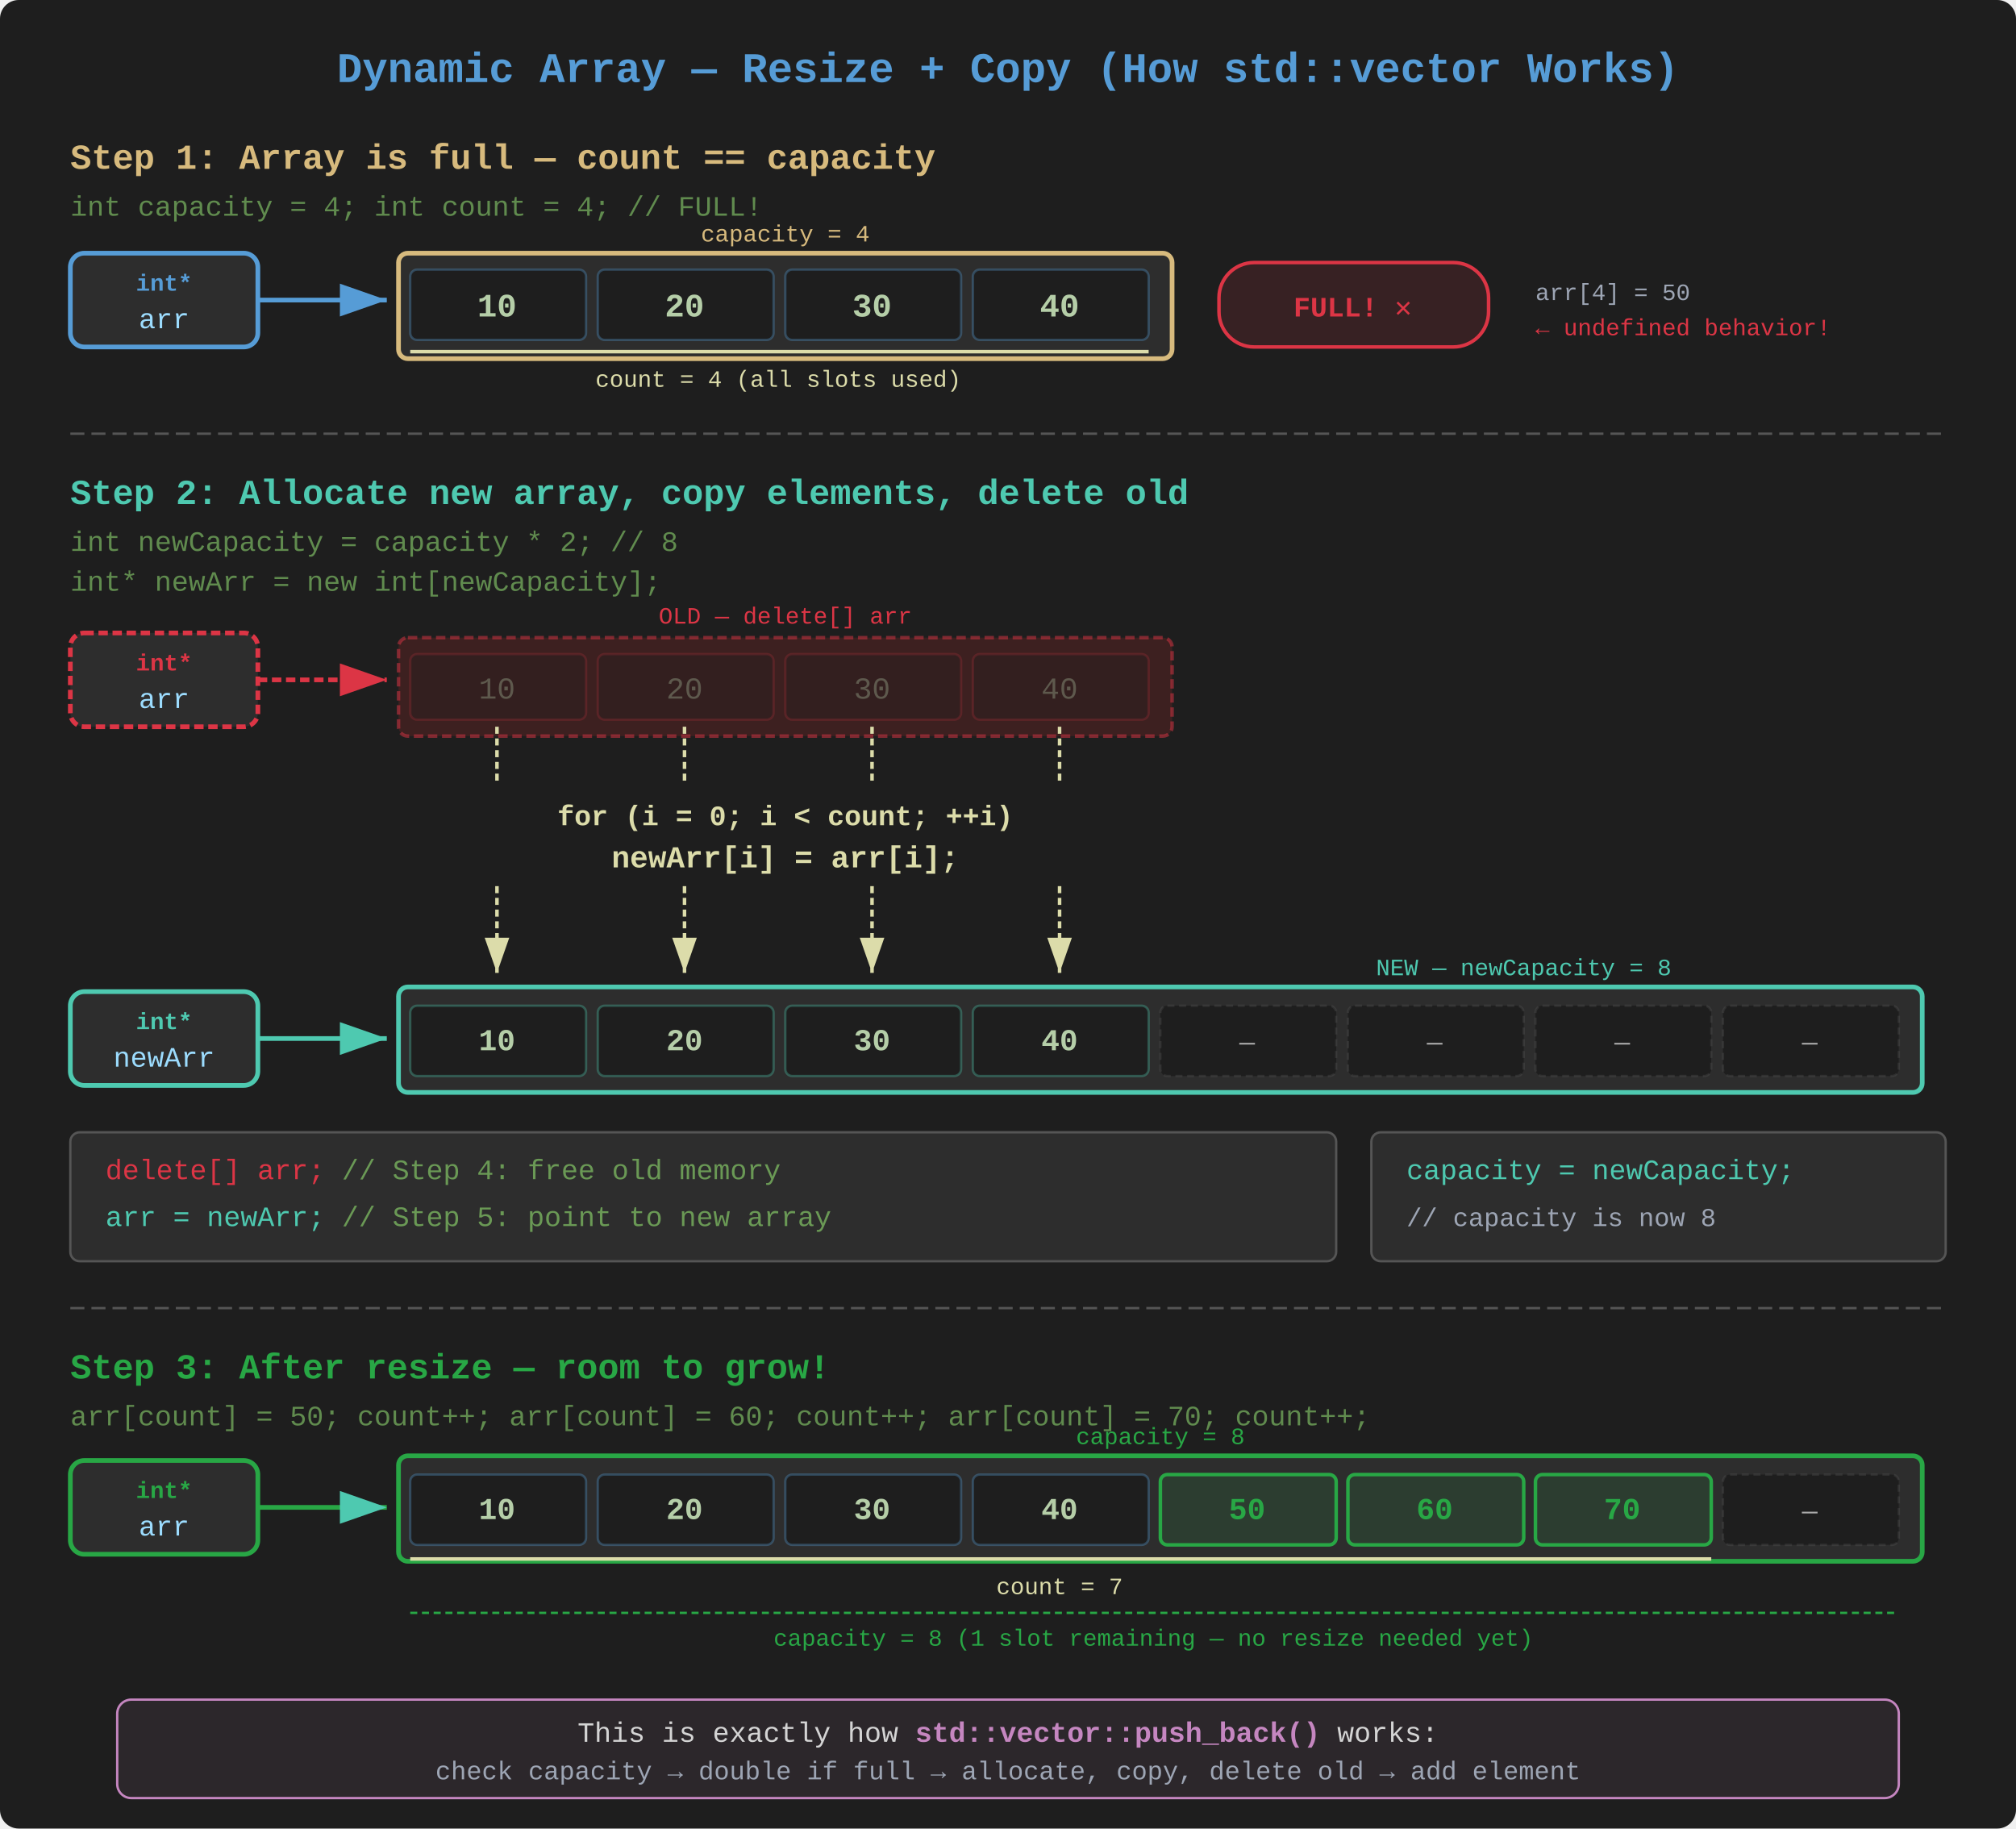
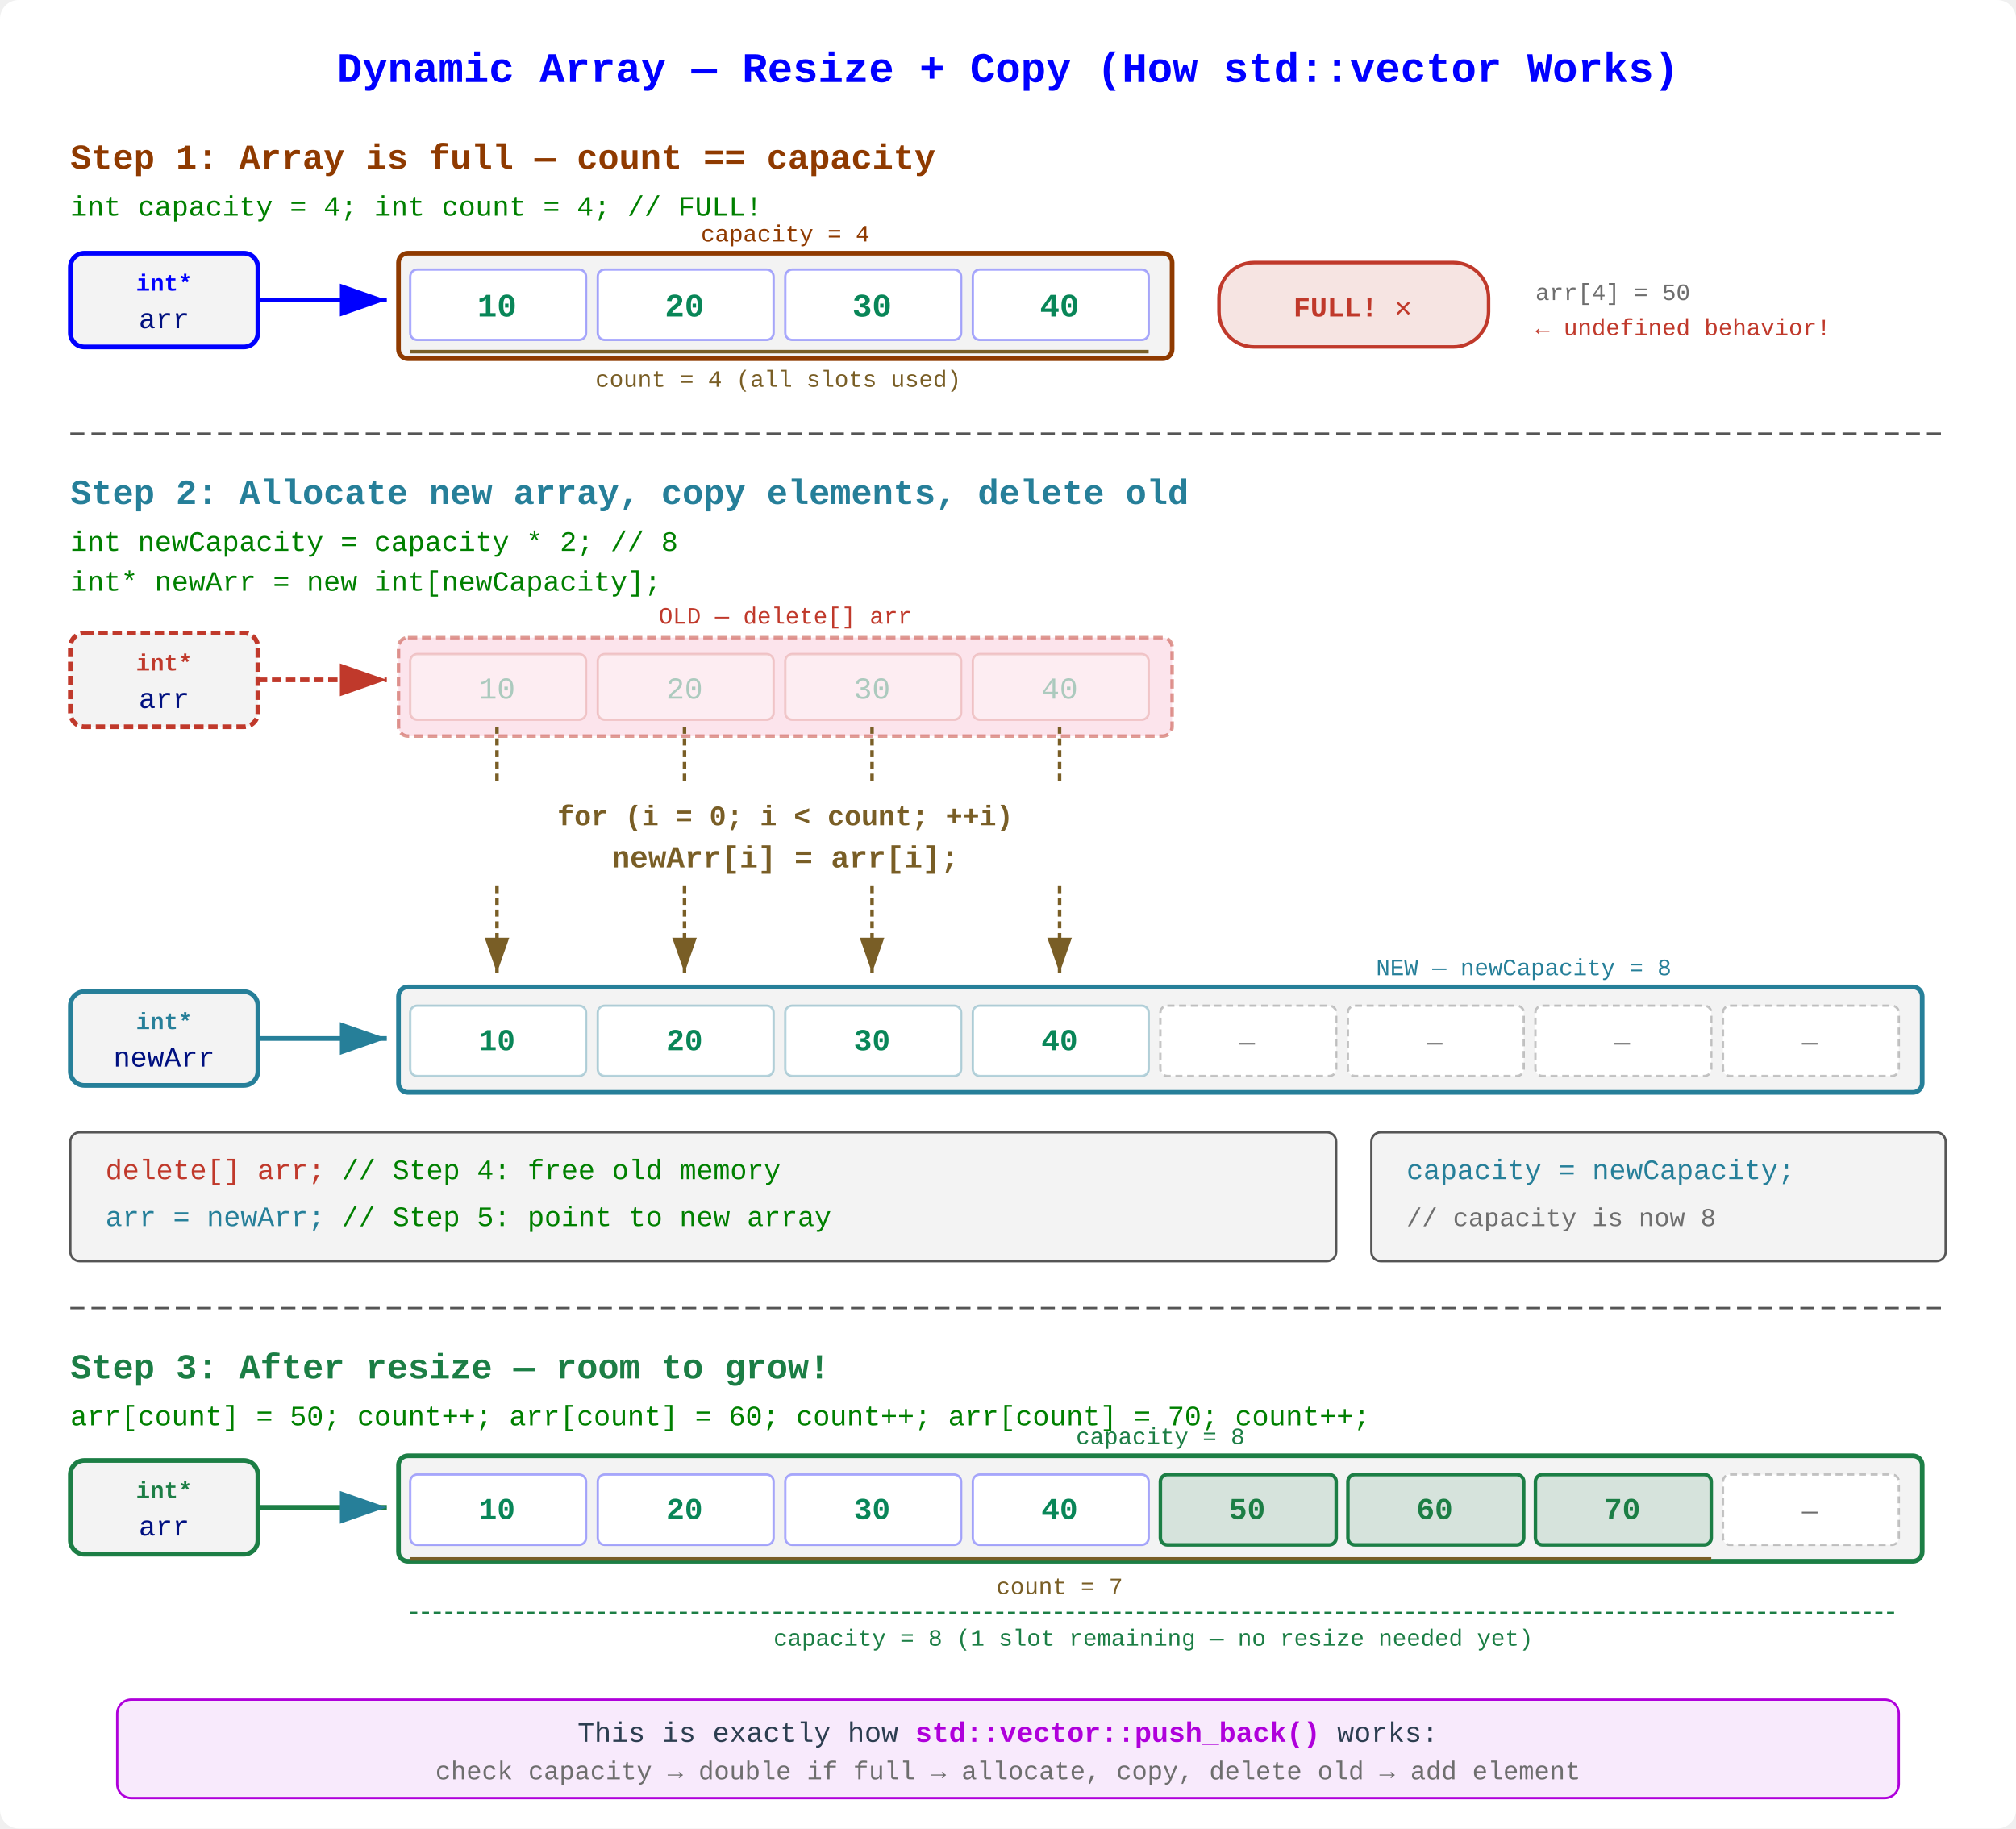
<svg xmlns="http://www.w3.org/2000/svg" viewBox="0 0 860 780" font-family="Consolas, 'Courier New', monospace" font-size="14">
  <defs>
    <marker id="arrow" markerWidth="10" markerHeight="7" refX="10" refY="3.5" orient="auto">
-       <polygon points="0 0, 10 3.5, 0 7" fill="#569cd6" />
+       <polygon points="0 0, 10 3.5, 0 7" fill="#0000ff" />
    </marker>
    <marker id="arrow-green" markerWidth="10" markerHeight="7" refX="10" refY="3.5" orient="auto">
-       <polygon points="0 0, 10 3.5, 0 7" fill="#4ec9b0" />
+       <polygon points="0 0, 10 3.5, 0 7" fill="#267f99" />
    </marker>
    <marker id="arrow-red" markerWidth="10" markerHeight="7" refX="10" refY="3.5" orient="auto">
-       <polygon points="0 0, 10 3.5, 0 7" fill="#dc3545" />
+       <polygon points="0 0, 10 3.5, 0 7" fill="#c0392b" />
    </marker>
    <marker id="arrow-amber" markerWidth="10" markerHeight="7" refX="10" refY="3.5" orient="auto">
-       <polygon points="0 0, 10 3.5, 0 7" fill="#dcdcaa" />
+       <polygon points="0 0, 10 3.5, 0 7" fill="#795e26" />
    </marker>
  </defs>
-   <rect width="860" height="780" fill="#1e1e1e" rx="8" />
-   <text x="430" y="35" text-anchor="middle" fill="#569cd6" font-size="18" font-weight="bold">Dynamic Array — Resize + Copy (How std::vector Works)</text>
-   <text x="30" y="72" fill="#d7ba7d" font-size="15" font-weight="bold">Step 1: Array is full — count == capacity</text>
-   <text x="30" y="92" fill="#608b4e" font-size="12">int capacity = 4;  int count = 4;  // FULL!</text>
-   <rect x="30" y="108" width="80" height="40" rx="6" fill="#2d2d2d" stroke="#569cd6" stroke-width="2" />
-   <text x="70" y="124" text-anchor="middle" fill="#569cd6" font-size="10" font-weight="bold">int*</text>
-   <text x="70" y="140" text-anchor="middle" fill="#9cdcfe" font-size="12">arr</text>
-   <line x1="110" y1="128" x2="165" y2="128" stroke="#569cd6" stroke-width="2" marker-end="url(#arrow)" />
-   <rect x="170" y="108" width="330" height="45" rx="4" fill="#2d2d2d" stroke="#d7ba7d" stroke-width="2" />
-   <text x="335" y="103" text-anchor="middle" fill="#d7ba7d" font-size="10">capacity = 4</text>
-   <rect x="175" y="115" width="75" height="30" rx="3" fill="#1e1e1e" stroke="#569cd655" stroke-width="1" />
-   <text x="212" y="135" text-anchor="middle" fill="#b5cea8" font-size="14" font-weight="bold">10</text>
-   <rect x="255" y="115" width="75" height="30" rx="3" fill="#1e1e1e" stroke="#569cd655" stroke-width="1" />
-   <text x="292" y="135" text-anchor="middle" fill="#b5cea8" font-size="14" font-weight="bold">20</text>
-   <rect x="335" y="115" width="75" height="30" rx="3" fill="#1e1e1e" stroke="#569cd655" stroke-width="1" />
-   <text x="372" y="135" text-anchor="middle" fill="#b5cea8" font-size="14" font-weight="bold">30</text>
-   <rect x="415" y="115" width="75" height="30" rx="3" fill="#1e1e1e" stroke="#569cd655" stroke-width="1" />
-   <text x="452" y="135" text-anchor="middle" fill="#b5cea8" font-size="14" font-weight="bold">40</text>
-   <line x1="175" y1="150" x2="490" y2="150" stroke="#dcdcaa" stroke-width="1.5" />
-   <text x="332" y="165" text-anchor="middle" fill="#dcdcaa" font-size="10">count = 4 (all slots used)</text>
-   <rect x="520" y="112" width="115" height="36" rx="15" fill="#dc354522" stroke="#dc3545" stroke-width="1.5" />
-   <text x="577" y="135" text-anchor="middle" fill="#dc3545" font-size="12" font-weight="bold">FULL! ✕</text>
-   <text x="655" y="128" fill="#9da5b4" font-size="10">arr[4] = 50</text>
-   <text x="655" y="143" fill="#dc3545" font-size="10">← undefined behavior!</text>
-   <line x1="30" y1="185" x2="830" y2="185" stroke="#555" stroke-width="1" stroke-dasharray="6,3" />
-   <text x="30" y="215" fill="#4ec9b0" font-size="15" font-weight="bold">Step 2: Allocate new array, copy elements, delete old</text>
-   <text x="30" y="235" fill="#608b4e" font-size="12">int newCapacity = capacity * 2;   // 8</text>
-   <text x="30" y="252" fill="#608b4e" font-size="12">int* newArr = new int[newCapacity];</text>
-   <rect x="30" y="270" width="80" height="40" rx="6" fill="#2d2d2d" stroke="#dc3545" stroke-width="2" stroke-dasharray="4,2" />
-   <text x="70" y="286" text-anchor="middle" fill="#dc3545" font-size="10" font-weight="bold">int*</text>
-   <text x="70" y="302" text-anchor="middle" fill="#9cdcfe" font-size="12">arr</text>
-   <line x1="110" y1="290" x2="165" y2="290" stroke="#dc3545" stroke-width="2" stroke-dasharray="4,2" marker-end="url(#arrow-red)" />
-   <rect x="170" y="272" width="330" height="42" rx="4" fill="#3d2020" stroke="#dc354580" stroke-width="1.5" stroke-dasharray="4,2" />
-   <text x="335" y="266" text-anchor="middle" fill="#dc3545" font-size="10">OLD — delete[] arr</text>
-   <rect x="175" y="279" width="75" height="28" rx="3" fill="#1e1e1e55" stroke="#dc354533" stroke-width="1" />
-   <text x="212" y="298" text-anchor="middle" fill="#b5cea855" font-size="13">10</text>
-   <rect x="255" y="279" width="75" height="28" rx="3" fill="#1e1e1e55" stroke="#dc354533" stroke-width="1" />
-   <text x="292" y="298" text-anchor="middle" fill="#b5cea855" font-size="13">20</text>
-   <rect x="335" y="279" width="75" height="28" rx="3" fill="#1e1e1e55" stroke="#dc354533" stroke-width="1" />
-   <text x="372" y="298" text-anchor="middle" fill="#b5cea855" font-size="13">30</text>
-   <rect x="415" y="279" width="75" height="28" rx="3" fill="#1e1e1e55" stroke="#dc354533" stroke-width="1" />
-   <text x="452" y="298" text-anchor="middle" fill="#b5cea855" font-size="13">40</text>
-   <line x1="212" y1="310" x2="212" y2="333" stroke="#dcdcaa" stroke-width="1.5" stroke-dasharray="3,2" />
-   <line x1="292" y1="310" x2="292" y2="333" stroke="#dcdcaa" stroke-width="1.5" stroke-dasharray="3,2" />
-   <line x1="372" y1="310" x2="372" y2="333" stroke="#dcdcaa" stroke-width="1.5" stroke-dasharray="3,2" />
-   <line x1="452" y1="310" x2="452" y2="333" stroke="#dcdcaa" stroke-width="1.5" stroke-dasharray="3,2" />
-   <text x="335" y="352" text-anchor="middle" fill="#dcdcaa" font-size="12" font-weight="bold">for (i = 0; i &lt; count; ++i)</text>
-   <text x="335" y="370" text-anchor="middle" fill="#dcdcaa" font-size="13" font-weight="bold">newArr[i] = arr[i];</text>
-   <line x1="212" y1="378" x2="212" y2="415" stroke="#dcdcaa" stroke-width="1.5" stroke-dasharray="3,2" marker-end="url(#arrow-amber)" />
-   <line x1="292" y1="378" x2="292" y2="415" stroke="#dcdcaa" stroke-width="1.5" stroke-dasharray="3,2" marker-end="url(#arrow-amber)" />
-   <line x1="372" y1="378" x2="372" y2="415" stroke="#dcdcaa" stroke-width="1.5" stroke-dasharray="3,2" marker-end="url(#arrow-amber)" />
-   <line x1="452" y1="378" x2="452" y2="415" stroke="#dcdcaa" stroke-width="1.5" stroke-dasharray="3,2" marker-end="url(#arrow-amber)" />
-   <rect x="30" y="423" width="80" height="40" rx="6" fill="#2d2d2d" stroke="#4ec9b0" stroke-width="2" />
-   <text x="70" y="439" text-anchor="middle" fill="#4ec9b0" font-size="10" font-weight="bold">int*</text>
-   <text x="70" y="455" text-anchor="middle" fill="#9cdcfe" font-size="12">newArr</text>
-   <line x1="110" y1="443" x2="165" y2="443" stroke="#4ec9b0" stroke-width="2" marker-end="url(#arrow-green)" />
-   <rect x="170" y="421" width="650" height="45" rx="4" fill="#2d2d2d" stroke="#4ec9b0" stroke-width="2" />
-   <text x="650" y="416" text-anchor="middle" fill="#4ec9b0" font-size="10">NEW — newCapacity = 8</text>
-   <rect x="175" y="429" width="75" height="30" rx="3" fill="#1e1e1e" stroke="#4ec9b055" stroke-width="1" />
-   <text x="212" y="448" text-anchor="middle" fill="#b5cea8" font-size="13" font-weight="bold">10</text>
-   <rect x="255" y="429" width="75" height="30" rx="3" fill="#1e1e1e" stroke="#4ec9b055" stroke-width="1" />
-   <text x="292" y="448" text-anchor="middle" fill="#b5cea8" font-size="13" font-weight="bold">20</text>
-   <rect x="335" y="429" width="75" height="30" rx="3" fill="#1e1e1e" stroke="#4ec9b055" stroke-width="1" />
-   <text x="372" y="448" text-anchor="middle" fill="#b5cea8" font-size="13" font-weight="bold">30</text>
-   <rect x="415" y="429" width="75" height="30" rx="3" fill="#1e1e1e" stroke="#4ec9b055" stroke-width="1" />
-   <text x="452" y="448" text-anchor="middle" fill="#b5cea8" font-size="13" font-weight="bold">40</text>
-   <rect x="495" y="429" width="75" height="30" rx="3" fill="#1e1e1e" stroke="#55555555" stroke-width="1" stroke-dasharray="3,2" />
-   <text x="532" y="448" text-anchor="middle" fill="#aaa" font-size="11">—</text>
-   <rect x="575" y="429" width="75" height="30" rx="3" fill="#1e1e1e" stroke="#55555555" stroke-width="1" stroke-dasharray="3,2" />
-   <text x="612" y="448" text-anchor="middle" fill="#aaa" font-size="11">—</text>
-   <rect x="655" y="429" width="75" height="30" rx="3" fill="#1e1e1e" stroke="#55555555" stroke-width="1" stroke-dasharray="3,2" />
-   <text x="692" y="448" text-anchor="middle" fill="#aaa" font-size="11">—</text>
-   <rect x="735" y="429" width="75" height="30" rx="3" fill="#1e1e1e" stroke="#55555555" stroke-width="1" stroke-dasharray="3,2" />
-   <text x="772" y="448" text-anchor="middle" fill="#aaa" font-size="11">—</text>
-   <rect x="30" y="483" width="540" height="55" rx="4" fill="#2d2d2d" stroke="#555" stroke-width="1" />
-   <text x="45" y="503" fill="#dc3545" font-size="12">delete[] arr;             <tspan fill="#6a9955">// Step 4: free old memory</tspan>
+   <rect width="860" height="780" fill="#ffffff" rx="8" />
+   <text x="430" y="35" text-anchor="middle" fill="#0000ff" font-size="18" font-weight="bold">Dynamic Array — Resize + Copy (How std::vector Works)</text>
+   <text x="30" y="72" fill="#8f3a00" font-size="15" font-weight="bold">Step 1: Array is full — count == capacity</text>
+   <text x="30" y="92" fill="#008000" font-size="12">int capacity = 4;  int count = 4;  // FULL!</text>
+   <rect x="30" y="108" width="80" height="40" rx="6" fill="#f3f3f3" stroke="#0000ff" stroke-width="2" />
+   <text x="70" y="124" text-anchor="middle" fill="#0000ff" font-size="10" font-weight="bold">int*</text>
+   <text x="70" y="140" text-anchor="middle" fill="#001080" font-size="12">arr</text>
+   <line x1="110" y1="128" x2="165" y2="128" stroke="#0000ff" stroke-width="2" marker-end="url(#arrow)" />
+   <rect x="170" y="108" width="330" height="45" rx="4" fill="#f3f3f3" stroke="#8f3a00" stroke-width="2" />
+   <text x="335" y="103" text-anchor="middle" fill="#8f3a00" font-size="10">capacity = 4</text>
+   <rect x="175" y="115" width="75" height="30" rx="3" fill="#ffffff" stroke="#0000ff55" stroke-width="1" />
+   <text x="212" y="135" text-anchor="middle" fill="#098658" font-size="14" font-weight="bold">10</text>
+   <rect x="255" y="115" width="75" height="30" rx="3" fill="#ffffff" stroke="#0000ff55" stroke-width="1" />
+   <text x="292" y="135" text-anchor="middle" fill="#098658" font-size="14" font-weight="bold">20</text>
+   <rect x="335" y="115" width="75" height="30" rx="3" fill="#ffffff" stroke="#0000ff55" stroke-width="1" />
+   <text x="372" y="135" text-anchor="middle" fill="#098658" font-size="14" font-weight="bold">30</text>
+   <rect x="415" y="115" width="75" height="30" rx="3" fill="#ffffff" stroke="#0000ff55" stroke-width="1" />
+   <text x="452" y="135" text-anchor="middle" fill="#098658" font-size="14" font-weight="bold">40</text>
+   <line x1="175" y1="150" x2="490" y2="150" stroke="#795e26" stroke-width="1.5" />
+   <text x="332" y="165" text-anchor="middle" fill="#795e26" font-size="10">count = 4 (all slots used)</text>
+   <rect x="520" y="112" width="115" height="36" rx="15" fill="#c0392b22" stroke="#c0392b" stroke-width="1.5" />
+   <text x="577" y="135" text-anchor="middle" fill="#c0392b" font-size="12" font-weight="bold">FULL! ✕</text>
+   <text x="655" y="128" fill="#6e6e6e" font-size="10">arr[4] = 50</text>
+   <text x="655" y="143" fill="#c0392b" font-size="10">← undefined behavior!</text>
+   <line x1="30" y1="185" x2="830" y2="185" stroke="#555555" stroke-width="1" stroke-dasharray="6,3" />
+   <text x="30" y="215" fill="#267f99" font-size="15" font-weight="bold">Step 2: Allocate new array, copy elements, delete old</text>
+   <text x="30" y="235" fill="#008000" font-size="12">int newCapacity = capacity * 2;   // 8</text>
+   <text x="30" y="252" fill="#008000" font-size="12">int* newArr = new int[newCapacity];</text>
+   <rect x="30" y="270" width="80" height="40" rx="6" fill="#f3f3f3" stroke="#c0392b" stroke-width="2" stroke-dasharray="4,2" />
+   <text x="70" y="286" text-anchor="middle" fill="#c0392b" font-size="10" font-weight="bold">int*</text>
+   <text x="70" y="302" text-anchor="middle" fill="#001080" font-size="12">arr</text>
+   <line x1="110" y1="290" x2="165" y2="290" stroke="#c0392b" stroke-width="2" stroke-dasharray="4,2" marker-end="url(#arrow-red)" />
+   <rect x="170" y="272" width="330" height="42" rx="4" fill="#fce4ec" stroke="#c0392b80" stroke-width="1.5" stroke-dasharray="4,2" />
+   <text x="335" y="266" text-anchor="middle" fill="#c0392b" font-size="10">OLD — delete[] arr</text>
+   <rect x="175" y="279" width="75" height="28" rx="3" fill="#ffffff55" stroke="#c0392b33" stroke-width="1" />
+   <text x="212" y="298" text-anchor="middle" fill="#09865855" font-size="13">10</text>
+   <rect x="255" y="279" width="75" height="28" rx="3" fill="#ffffff55" stroke="#c0392b33" stroke-width="1" />
+   <text x="292" y="298" text-anchor="middle" fill="#09865855" font-size="13">20</text>
+   <rect x="335" y="279" width="75" height="28" rx="3" fill="#ffffff55" stroke="#c0392b33" stroke-width="1" />
+   <text x="372" y="298" text-anchor="middle" fill="#09865855" font-size="13">30</text>
+   <rect x="415" y="279" width="75" height="28" rx="3" fill="#ffffff55" stroke="#c0392b33" stroke-width="1" />
+   <text x="452" y="298" text-anchor="middle" fill="#09865855" font-size="13">40</text>
+   <line x1="212" y1="310" x2="212" y2="333" stroke="#795e26" stroke-width="1.5" stroke-dasharray="3,2" />
+   <line x1="292" y1="310" x2="292" y2="333" stroke="#795e26" stroke-width="1.5" stroke-dasharray="3,2" />
+   <line x1="372" y1="310" x2="372" y2="333" stroke="#795e26" stroke-width="1.5" stroke-dasharray="3,2" />
+   <line x1="452" y1="310" x2="452" y2="333" stroke="#795e26" stroke-width="1.5" stroke-dasharray="3,2" />
+   <text x="335" y="352" text-anchor="middle" fill="#795e26" font-size="12" font-weight="bold">for (i = 0; i &lt; count; ++i)</text>
+   <text x="335" y="370" text-anchor="middle" fill="#795e26" font-size="13" font-weight="bold">newArr[i] = arr[i];</text>
+   <line x1="212" y1="378" x2="212" y2="415" stroke="#795e26" stroke-width="1.5" stroke-dasharray="3,2" marker-end="url(#arrow-amber)" />
+   <line x1="292" y1="378" x2="292" y2="415" stroke="#795e26" stroke-width="1.5" stroke-dasharray="3,2" marker-end="url(#arrow-amber)" />
+   <line x1="372" y1="378" x2="372" y2="415" stroke="#795e26" stroke-width="1.5" stroke-dasharray="3,2" marker-end="url(#arrow-amber)" />
+   <line x1="452" y1="378" x2="452" y2="415" stroke="#795e26" stroke-width="1.5" stroke-dasharray="3,2" marker-end="url(#arrow-amber)" />
+   <rect x="30" y="423" width="80" height="40" rx="6" fill="#f3f3f3" stroke="#267f99" stroke-width="2" />
+   <text x="70" y="439" text-anchor="middle" fill="#267f99" font-size="10" font-weight="bold">int*</text>
+   <text x="70" y="455" text-anchor="middle" fill="#001080" font-size="12">newArr</text>
+   <line x1="110" y1="443" x2="165" y2="443" stroke="#267f99" stroke-width="2" marker-end="url(#arrow-green)" />
+   <rect x="170" y="421" width="650" height="45" rx="4" fill="#f3f3f3" stroke="#267f99" stroke-width="2" />
+   <text x="650" y="416" text-anchor="middle" fill="#267f99" font-size="10">NEW — newCapacity = 8</text>
+   <rect x="175" y="429" width="75" height="30" rx="3" fill="#ffffff" stroke="#267f9955" stroke-width="1" />
+   <text x="212" y="448" text-anchor="middle" fill="#098658" font-size="13" font-weight="bold">10</text>
+   <rect x="255" y="429" width="75" height="30" rx="3" fill="#ffffff" stroke="#267f9955" stroke-width="1" />
+   <text x="292" y="448" text-anchor="middle" fill="#098658" font-size="13" font-weight="bold">20</text>
+   <rect x="335" y="429" width="75" height="30" rx="3" fill="#ffffff" stroke="#267f9955" stroke-width="1" />
+   <text x="372" y="448" text-anchor="middle" fill="#098658" font-size="13" font-weight="bold">30</text>
+   <rect x="415" y="429" width="75" height="30" rx="3" fill="#ffffff" stroke="#267f9955" stroke-width="1" />
+   <text x="452" y="448" text-anchor="middle" fill="#098658" font-size="13" font-weight="bold">40</text>
+   <rect x="495" y="429" width="75" height="30" rx="3" fill="#ffffff" stroke="#55555555" stroke-width="1" stroke-dasharray="3,2" />
+   <text x="532" y="448" text-anchor="middle" fill="#6e6e6e" font-size="11">—</text>
+   <rect x="575" y="429" width="75" height="30" rx="3" fill="#ffffff" stroke="#55555555" stroke-width="1" stroke-dasharray="3,2" />
+   <text x="612" y="448" text-anchor="middle" fill="#6e6e6e" font-size="11">—</text>
+   <rect x="655" y="429" width="75" height="30" rx="3" fill="#ffffff" stroke="#55555555" stroke-width="1" stroke-dasharray="3,2" />
+   <text x="692" y="448" text-anchor="middle" fill="#6e6e6e" font-size="11">—</text>
+   <rect x="735" y="429" width="75" height="30" rx="3" fill="#ffffff" stroke="#55555555" stroke-width="1" stroke-dasharray="3,2" />
+   <text x="772" y="448" text-anchor="middle" fill="#6e6e6e" font-size="11">—</text>
+   <rect x="30" y="483" width="540" height="55" rx="4" fill="#f3f3f3" stroke="#555555" stroke-width="1" />
+   <text x="45" y="503" fill="#c0392b" font-size="12">delete[] arr;             <tspan fill="#008000">// Step 4: free old memory</tspan>
  </text>
-   <text x="45" y="523" fill="#4ec9b0" font-size="12">arr = newArr;             <tspan fill="#6a9955">// Step 5: point to new array</tspan>
+   <text x="45" y="523" fill="#267f99" font-size="12">arr = newArr;             <tspan fill="#008000">// Step 5: point to new array</tspan>
  </text>
-   <rect x="585" y="483" width="245" height="55" rx="4" fill="#2d2d2d" stroke="#555" stroke-width="1" />
-   <text x="600" y="503" fill="#4ec9b0" font-size="12">capacity = newCapacity;</text>
-   <text x="600" y="523" fill="#9da5b4" font-size="11">// capacity is now 8</text>
-   <line x1="30" y1="558" x2="830" y2="558" stroke="#555" stroke-width="1" stroke-dasharray="6,3" />
-   <text x="30" y="588" fill="#28a745" font-size="15" font-weight="bold">Step 3: After resize — room to grow!</text>
-   <text x="30" y="608" fill="#608b4e" font-size="12">arr[count] = 50; count++;  arr[count] = 60; count++;  arr[count] = 70; count++;</text>
-   <rect x="30" y="623" width="80" height="40" rx="6" fill="#2d2d2d" stroke="#28a745" stroke-width="2" />
-   <text x="70" y="639" text-anchor="middle" fill="#28a745" font-size="10" font-weight="bold">int*</text>
-   <text x="70" y="655" text-anchor="middle" fill="#9cdcfe" font-size="12">arr</text>
-   <line x1="110" y1="643" x2="165" y2="643" stroke="#28a745" stroke-width="2" marker-end="url(#arrow-green)" />
-   <rect x="170" y="621" width="650" height="45" rx="4" fill="#2d2d2d" stroke="#28a745" stroke-width="2" />
-   <text x="495" y="616" text-anchor="middle" fill="#28a745" font-size="10">capacity = 8</text>
-   <rect x="175" y="629" width="75" height="30" rx="3" fill="#1e1e1e" stroke="#569cd655" stroke-width="1" />
-   <text x="212" y="648" text-anchor="middle" fill="#b5cea8" font-size="13" font-weight="bold">10</text>
-   <rect x="255" y="629" width="75" height="30" rx="3" fill="#1e1e1e" stroke="#569cd655" stroke-width="1" />
-   <text x="292" y="648" text-anchor="middle" fill="#b5cea8" font-size="13" font-weight="bold">20</text>
-   <rect x="335" y="629" width="75" height="30" rx="3" fill="#1e1e1e" stroke="#569cd655" stroke-width="1" />
-   <text x="372" y="648" text-anchor="middle" fill="#b5cea8" font-size="13" font-weight="bold">30</text>
-   <rect x="415" y="629" width="75" height="30" rx="3" fill="#1e1e1e" stroke="#569cd655" stroke-width="1" />
-   <text x="452" y="648" text-anchor="middle" fill="#b5cea8" font-size="13" font-weight="bold">40</text>
-   <rect x="495" y="629" width="75" height="30" rx="3" fill="#28a74522" stroke="#28a745" stroke-width="1.5" />
-   <text x="532" y="648" text-anchor="middle" fill="#28a745" font-size="13" font-weight="bold">50</text>
-   <rect x="575" y="629" width="75" height="30" rx="3" fill="#28a74522" stroke="#28a745" stroke-width="1.5" />
-   <text x="612" y="648" text-anchor="middle" fill="#28a745" font-size="13" font-weight="bold">60</text>
-   <rect x="655" y="629" width="75" height="30" rx="3" fill="#28a74522" stroke="#28a745" stroke-width="1.5" />
-   <text x="692" y="648" text-anchor="middle" fill="#28a745" font-size="13" font-weight="bold">70</text>
-   <rect x="735" y="629" width="75" height="30" rx="3" fill="#1e1e1e" stroke="#55555555" stroke-width="1" stroke-dasharray="3,2" />
-   <text x="772" y="648" text-anchor="middle" fill="#aaa" font-size="11">—</text>
-   <line x1="175" y1="665" x2="730" y2="665" stroke="#dcdcaa" stroke-width="1.5" />
-   <text x="452" y="680" text-anchor="middle" fill="#dcdcaa" font-size="10">count = 7</text>
-   <line x1="175" y1="688" x2="810" y2="688" stroke="#28a745" stroke-width="1" stroke-dasharray="3,2" />
-   <text x="492" y="702" text-anchor="middle" fill="#28a745" font-size="10">capacity = 8 (1 slot remaining — no resize needed yet)</text>
-   <rect x="50" y="725" width="760" height="42" rx="6" fill="#c586c015" stroke="#c586c0" stroke-width="1" />
-   <text x="430" y="743" text-anchor="middle" fill="#d4d4d4" font-size="12">This is exactly how <tspan fill="#c586c0" font-weight="bold">std::vector::push_back()</tspan> works:</text>
-   <text x="430" y="759" text-anchor="middle" fill="#9da5b4" font-size="11">check capacity → double if full → allocate, copy, delete old → add element</text>
+   <rect x="585" y="483" width="245" height="55" rx="4" fill="#f3f3f3" stroke="#555555" stroke-width="1" />
+   <text x="600" y="503" fill="#267f99" font-size="12">capacity = newCapacity;</text>
+   <text x="600" y="523" fill="#6e6e6e" font-size="11">// capacity is now 8</text>
+   <line x1="30" y1="558" x2="830" y2="558" stroke="#555555" stroke-width="1" stroke-dasharray="6,3" />
+   <text x="30" y="588" fill="#1c7e45" font-size="15" font-weight="bold">Step 3: After resize — room to grow!</text>
+   <text x="30" y="608" fill="#008000" font-size="12">arr[count] = 50; count++;  arr[count] = 60; count++;  arr[count] = 70; count++;</text>
+   <rect x="30" y="623" width="80" height="40" rx="6" fill="#f3f3f3" stroke="#1c7e45" stroke-width="2" />
+   <text x="70" y="639" text-anchor="middle" fill="#1c7e45" font-size="10" font-weight="bold">int*</text>
+   <text x="70" y="655" text-anchor="middle" fill="#001080" font-size="12">arr</text>
+   <line x1="110" y1="643" x2="165" y2="643" stroke="#1c7e45" stroke-width="2" marker-end="url(#arrow-green)" />
+   <rect x="170" y="621" width="650" height="45" rx="4" fill="#f3f3f3" stroke="#1c7e45" stroke-width="2" />
+   <text x="495" y="616" text-anchor="middle" fill="#1c7e45" font-size="10">capacity = 8</text>
+   <rect x="175" y="629" width="75" height="30" rx="3" fill="#ffffff" stroke="#0000ff55" stroke-width="1" />
+   <text x="212" y="648" text-anchor="middle" fill="#098658" font-size="13" font-weight="bold">10</text>
+   <rect x="255" y="629" width="75" height="30" rx="3" fill="#ffffff" stroke="#0000ff55" stroke-width="1" />
+   <text x="292" y="648" text-anchor="middle" fill="#098658" font-size="13" font-weight="bold">20</text>
+   <rect x="335" y="629" width="75" height="30" rx="3" fill="#ffffff" stroke="#0000ff55" stroke-width="1" />
+   <text x="372" y="648" text-anchor="middle" fill="#098658" font-size="13" font-weight="bold">30</text>
+   <rect x="415" y="629" width="75" height="30" rx="3" fill="#ffffff" stroke="#0000ff55" stroke-width="1" />
+   <text x="452" y="648" text-anchor="middle" fill="#098658" font-size="13" font-weight="bold">40</text>
+   <rect x="495" y="629" width="75" height="30" rx="3" fill="#1c7e4522" stroke="#1c7e45" stroke-width="1.5" />
+   <text x="532" y="648" text-anchor="middle" fill="#1c7e45" font-size="13" font-weight="bold">50</text>
+   <rect x="575" y="629" width="75" height="30" rx="3" fill="#1c7e4522" stroke="#1c7e45" stroke-width="1.5" />
+   <text x="612" y="648" text-anchor="middle" fill="#1c7e45" font-size="13" font-weight="bold">60</text>
+   <rect x="655" y="629" width="75" height="30" rx="3" fill="#1c7e4522" stroke="#1c7e45" stroke-width="1.5" />
+   <text x="692" y="648" text-anchor="middle" fill="#1c7e45" font-size="13" font-weight="bold">70</text>
+   <rect x="735" y="629" width="75" height="30" rx="3" fill="#ffffff" stroke="#55555555" stroke-width="1" stroke-dasharray="3,2" />
+   <text x="772" y="648" text-anchor="middle" fill="#6e6e6e" font-size="11">—</text>
+   <line x1="175" y1="665" x2="730" y2="665" stroke="#795e26" stroke-width="1.5" />
+   <text x="452" y="680" text-anchor="middle" fill="#795e26" font-size="10">count = 7</text>
+   <line x1="175" y1="688" x2="810" y2="688" stroke="#1c7e45" stroke-width="1" stroke-dasharray="3,2" />
+   <text x="492" y="702" text-anchor="middle" fill="#1c7e45" font-size="10">capacity = 8 (1 slot remaining — no resize needed yet)</text>
+   <rect x="50" y="725" width="760" height="42" rx="6" fill="#af00db15" stroke="#af00db" stroke-width="1" />
+   <text x="430" y="743" text-anchor="middle" fill="#2c3e50" font-size="12">This is exactly how <tspan fill="#af00db" font-weight="bold">std::vector::push_back()</tspan> works:</text>
+   <text x="430" y="759" text-anchor="middle" fill="#6e6e6e" font-size="11">check capacity → double if full → allocate, copy, delete old → add element</text>
</svg>
